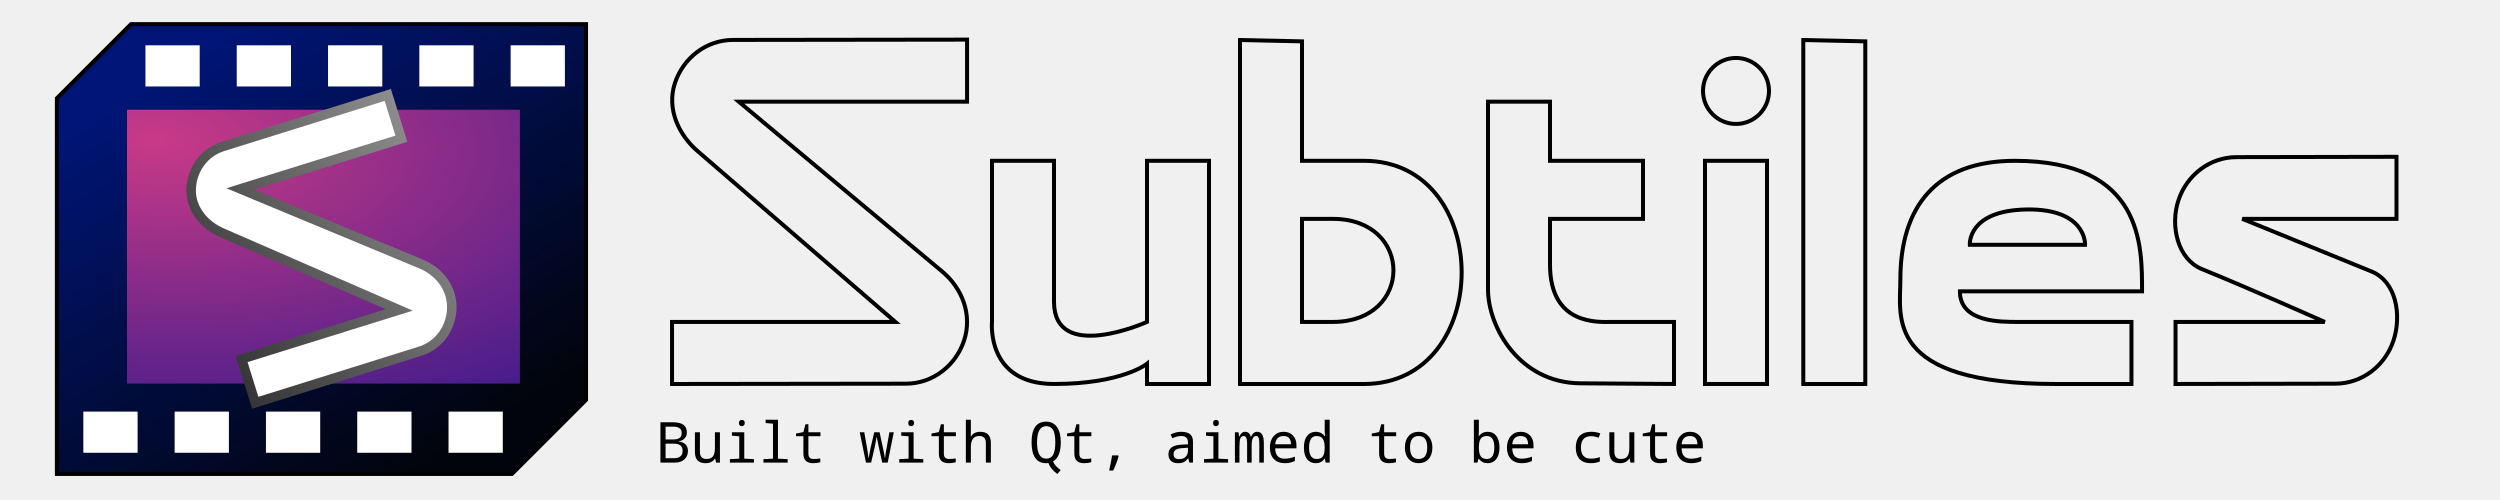
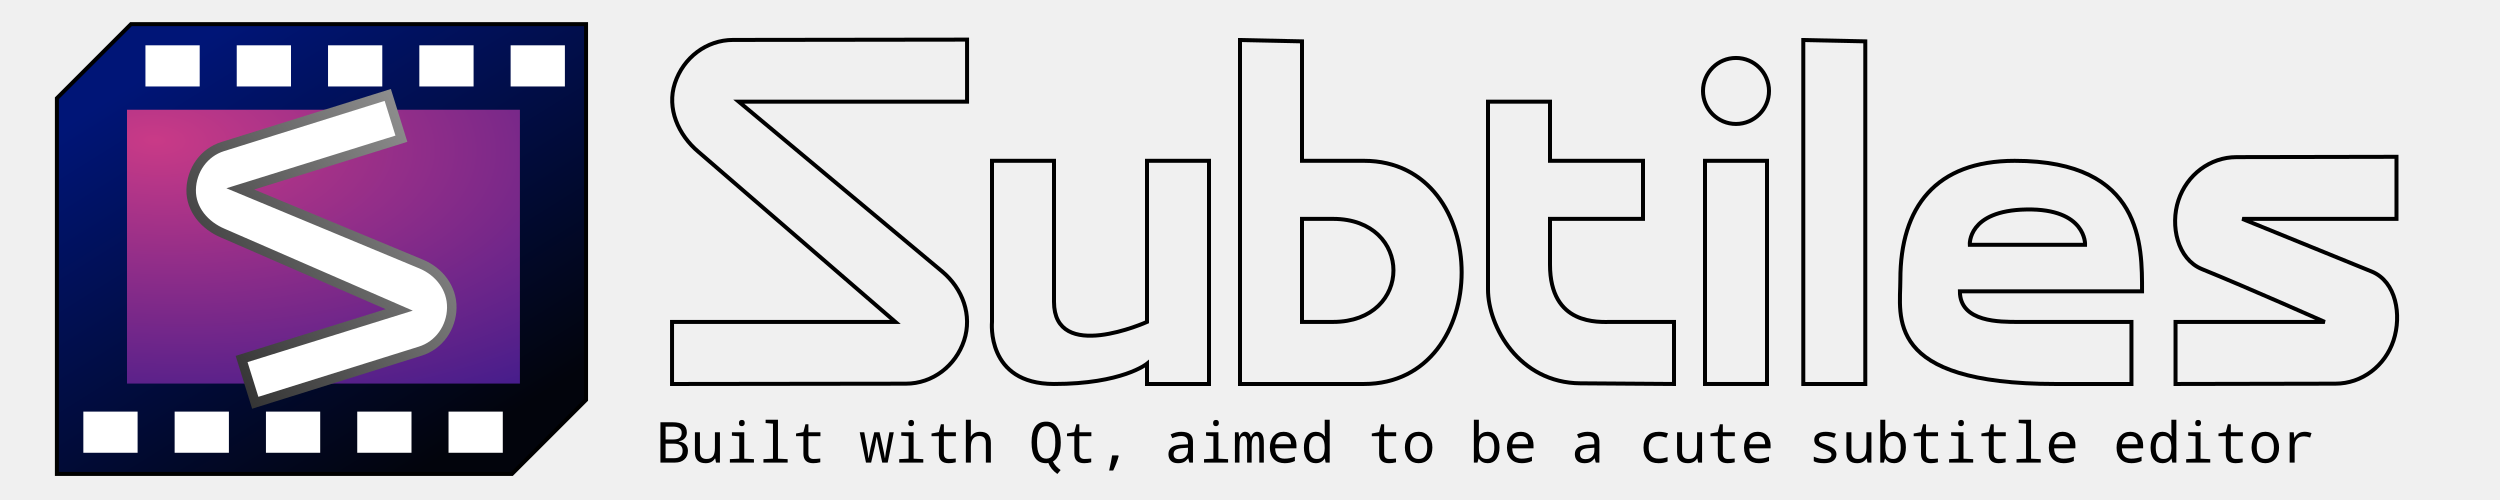
<svg xmlns="http://www.w3.org/2000/svg" xmlns:xlink="http://www.w3.org/1999/xlink" width="25cm" height="5cm" viewBox="0 0 250 50" version="1.1" id="svg8">
  <defs id="defs2">
    <linearGradient id="linearGradient956">
      <stop style="stop-color:#c93a87;stop-opacity:1" offset="0" id="stop952" />
      <stop style="stop-color:#431c8b;stop-opacity:1" offset="1" id="stop954" />
    </linearGradient>
    <linearGradient id="linearGradient882">
      <stop style="stop-color:#313131;stop-opacity:1" offset="0" id="stop878" />
      <stop style="stop-color:#9b9b9b;stop-opacity:1" offset="1" id="stop880" />
    </linearGradient>
    <linearGradient id="linearGradient851">
      <stop style="stop-color:#001577;stop-opacity:1" offset="0" id="stop847" />
      <stop style="stop-color:#02040c;stop-opacity:1" offset="1" id="stop849" />
    </linearGradient>
    <linearGradient xlink:href="#linearGradient851" id="linearGradient853" x1="19.44" y1="251.531" x2="44.853" y2="292.277" gradientUnits="userSpaceOnUse" />
    <linearGradient xlink:href="#linearGradient882" id="linearGradient884" x1="13.611" y1="280.678" x2="50.164" y2="255.135" gradientUnits="userSpaceOnUse" gradientTransform="matrix(0.7908451,0,0,0.7908451,6.723677,56.86612)" />
    <radialGradient xlink:href="#linearGradient956" id="radialGradient960" cx="14.048" cy="250.495" fx="14.048" fy="250.495" r="19.645" gradientTransform="matrix(-0.06368197,1.513259,-3.161704,-0.133053,808.3634,273.0875)" gradientUnits="userSpaceOnUse" />
  </defs>
  <g id="layer1" transform="translate(0,-247.0002)">
    <path style="fill:url(#linearGradient853);fill-opacity:1;stroke:#000000;stroke-width:0.4;stroke-linecap:butt;stroke-linejoin:miter;stroke-miterlimit:4;stroke-dasharray:none;stroke-opacity:1" d="m 13.097,249.415 -7.408,7.408 V 294.394 H 51.197 l 7.408,-7.408 v -37.571 z" id="path3715" />
    <path id="path4574" style="fill:none;stroke:#000000;stroke-width:0.4;stroke-linecap:butt;stroke-linejoin:miter;stroke-miterlimit:4;stroke-dasharray:none;stroke-opacity:1" d="m 73.305,250.993 c -2.665,0 -4.978,1.787 -5.813,4.318 -0.835,2.531 0.322,5.17 2.363,6.884 m 20.74,23.173 -23.391,0.031 v -6.206 H 89.537 L 69.855,262.194 m 20.74,23.173 c 2.665,0 4.978,-1.787 5.813,-4.318 0.835,-2.531 -0.144,-5.189 -2.19,-6.898 L 73.877,257.168 h 22.829 v -6.206 l -23.401,0.031" />
    <path style="fill:none;stroke:#000000;stroke-width:0.4;stroke-linecap:butt;stroke-linejoin:miter;stroke-miterlimit:4;stroke-dasharray:none;stroke-opacity:1" d="m 99.2,263.081 v 16.111 c 0,0 -0.62,6.206 6.2,6.206 6.82,0 9.3,-2.022 9.3,-2.022 v 2.022 h 6.2 v -22.317 h -6.2 v 16.111 c 0,0 -9.3,4.184 -9.3,-2.016 v -14.095 z" id="path4601" />
    <path style="fill:none;stroke:#000000;stroke-width:0.4;stroke-linecap:butt;stroke-linejoin:miter;stroke-miterlimit:4;stroke-dasharray:none;stroke-opacity:1" d="m 124,251.002 v 34.396 h 12.4 c 13.02,0 13.02,-22.317 0,-22.317 h -6.2 v -11.945 z" id="path4603" />
    <path style="fill:none;stroke:#000000;stroke-width:0.4;stroke-linecap:butt;stroke-linejoin:miter;stroke-miterlimit:4;stroke-dasharray:none;stroke-opacity:1" d="m 130.2,268.888 v 10.304 h 3.1 c 8.06,0 8.06,-10.304 0,-10.304 z" id="path4605" />
    <path style="fill:none;stroke:#000000;stroke-width:0.4;stroke-linecap:butt;stroke-linejoin:miter;stroke-miterlimit:4;stroke-dasharray:none;stroke-opacity:1" d="m 148.8,257.168 1e-5,18.768 c 0,3.72 3.1,9.352 9.243,9.396 l 9.357,0.066 v -6.206 h -6.2 c -1.361,0.011 -6.2,0.372 -6.2,-5.736 v -4.568 h 9.3 v -5.807 h -9.3 v -5.913 z" id="path4609" />
    <path style="fill:none;stroke:#000000;stroke-width:0.4;stroke-linecap:butt;stroke-linejoin:miter;stroke-miterlimit:4;stroke-dasharray:none;stroke-opacity:1" d="m 170.5,263.081 v 22.317 h 6.2 v -22.317 z" id="path4613" />
    <path style="fill:none;stroke:#000000;stroke-width:0.4;stroke-linecap:butt;stroke-linejoin:miter;stroke-miterlimit:4;stroke-dasharray:none;stroke-opacity:1" d="m 180.329,251.002 v 34.396 h 6.2 v -34.262 z" id="path4615" />
    <circle style="fill:none;stroke:#000000;stroke-width:0.4;stroke-miterlimit:4;stroke-dasharray:none;stroke-opacity:1" id="path4617" cx="173.6" cy="256.096" r="3.3" />
    <path style="fill:none;stroke:#000000;stroke-width:0.4;stroke-linecap:butt;stroke-linejoin:miter;stroke-miterlimit:4;stroke-dasharray:none;stroke-opacity:1" d="m 195.99,276.131 h 18.214 c 0,-4.499 0.153,-13.049 -12.731,-13.049 -7.901,0 -11.437,4.625 -11.437,11.88 0,3.681 -1.686,10.437 15.547,10.437 h 7.562 v -6.206 h -11.424 c -1.59,-0.014 -5.732,0.08 -5.732,-3.062 z" id="path4623" />
    <path id="path4574-1" style="fill:none;stroke:#000000;stroke-width:0.4;stroke-linecap:butt;stroke-linejoin:miter;stroke-miterlimit:4;stroke-dasharray:none;stroke-opacity:1" d="m 223.655,262.713 c -2.665,0 -4.978,1.787 -5.813,4.318 -0.835,2.531 -0.107,5.882 2.363,6.884 4.564,1.852 12.273,5.277 12.273,5.277 H 217.554 v 6.206 l 15.983,-0.031 m 0,-3e-5 c 2.665,0 4.978,-1.787 5.813,-4.318 0.835,-2.531 0.279,-5.893 -2.19,-6.898 l -12.933,-5.264 h 15.421 v -6.206 l -15.993,0.031" />
    <path style="fill:none;stroke:#000000;stroke-width:0.4;stroke-linecap:butt;stroke-linejoin:miter;stroke-miterlimit:4;stroke-dasharray:none;stroke-opacity:1" d="m 196.98,271.48 h 11.53 c 0,0 0.159,-3.636 -5.863,-3.532 -5.92,0.102 -5.667,3.532 -5.667,3.532 z" id="path4640" />
    <rect style="fill:url(#radialGradient960);fill-opacity:1;stroke:#02040c;stroke-width:0;stroke-miterlimit:4;stroke-dasharray:none;stroke-opacity:1" id="rect950" width="39.291" height="27.384" x="12.7" y="257.974" />
    <path d="m 42.025,282.115 -16.5,5.163 -1.364,-4.379 15.76,-4.908 -17.625,-7.669 c -1.817,-0.761 -3.213,-2.369 -3.18,-4.339 0.033,-1.969 1.272,-3.739 3.153,-4.325 l 16.507,-5.165 1.364,4.379 -16.11,5.018 18.087,7.515 c 1.819,0.756 3.094,2.417 3.061,4.386 -0.033,1.969 -1.272,3.739 -3.153,4.324" style="fill:#ffffff;fill-opacity:1;stroke:url(#linearGradient884);stroke-width:0.949;stroke-linecap:butt;stroke-linejoin:miter;stroke-miterlimit:4;stroke-dasharray:none;stroke-opacity:1" id="path4642" />
    <rect style="fill:#ffffff;fill-opacity:1;stroke-width:0.2;stroke-miterlimit:4;stroke-dasharray:none" id="rect845" width="5.426" height="4.116" x="14.544" y="251.531" />
    <rect style="fill:#ffffff;fill-opacity:1;stroke-width:0.2;stroke-miterlimit:4;stroke-dasharray:none" id="rect845-6" width="5.426" height="4.116" x="23.674" y="251.531" />
    <rect y="251.531" x="32.803" height="4.116" width="5.426" id="rect901" style="fill:#ffffff;fill-opacity:1;stroke-width:0.2;stroke-miterlimit:4;stroke-dasharray:none" />
    <rect style="fill:#ffffff;fill-opacity:1;stroke-width:0.2;stroke-miterlimit:4;stroke-dasharray:none" id="rect903" width="5.426" height="4.116" x="41.933" y="251.531" />
    <rect y="251.531" x="51.063" height="4.116" width="5.426" id="rect905" style="fill:#ffffff;fill-opacity:1;stroke-width:0.2;stroke-miterlimit:4;stroke-dasharray:none" />
    <rect y="288.161" x="8.334" height="4.116" width="5.426" id="rect934" style="fill:#ffffff;fill-opacity:1;stroke-width:0.2;stroke-miterlimit:4;stroke-dasharray:none" />
    <rect y="288.161" x="17.464" height="4.116" width="5.426" id="rect936" style="fill:#ffffff;fill-opacity:1;stroke-width:0.2;stroke-miterlimit:4;stroke-dasharray:none" />
    <rect style="fill:#ffffff;fill-opacity:1;stroke-width:0.2;stroke-miterlimit:4;stroke-dasharray:none" id="rect938" width="5.426" height="4.116" x="26.594" y="288.161" />
    <rect y="288.161" x="35.724" height="4.116" width="5.426" id="rect940" style="fill:#ffffff;fill-opacity:1;stroke-width:0.2;stroke-miterlimit:4;stroke-dasharray:none" />
    <rect style="fill:#ffffff;fill-opacity:1;stroke-width:0.2;stroke-miterlimit:4;stroke-dasharray:none" id="rect942" width="5.426" height="4.116" x="44.853" y="288.161" />
    <text xml:space="preserve" style="font-style:normal;font-variant:normal;font-weight:normal;font-stretch:normal;font-size:10.583px;line-height:1.25;font-family:'Noto Mono';-inkscape-font-specification:'Noto Mono';letter-spacing:0px;word-spacing:0px;fill:#000000;fill-opacity:1;stroke:none;stroke-width:0.265" x="65.668" y="293.258" id="text964">
-       <tspan id="tspan962" x="65.668" y="293.258" style="stroke-width:0.265;font-size:5.644px">Built with Qt, aimed to be cute</tspan>
+       <tspan id="tspan962" x="65.668" y="293.258" style="stroke-width:0.265;font-size:5.644px">Built with Qt, aimed to be a cute subtitle editor</tspan>
    </text>
  </g>
</svg>
